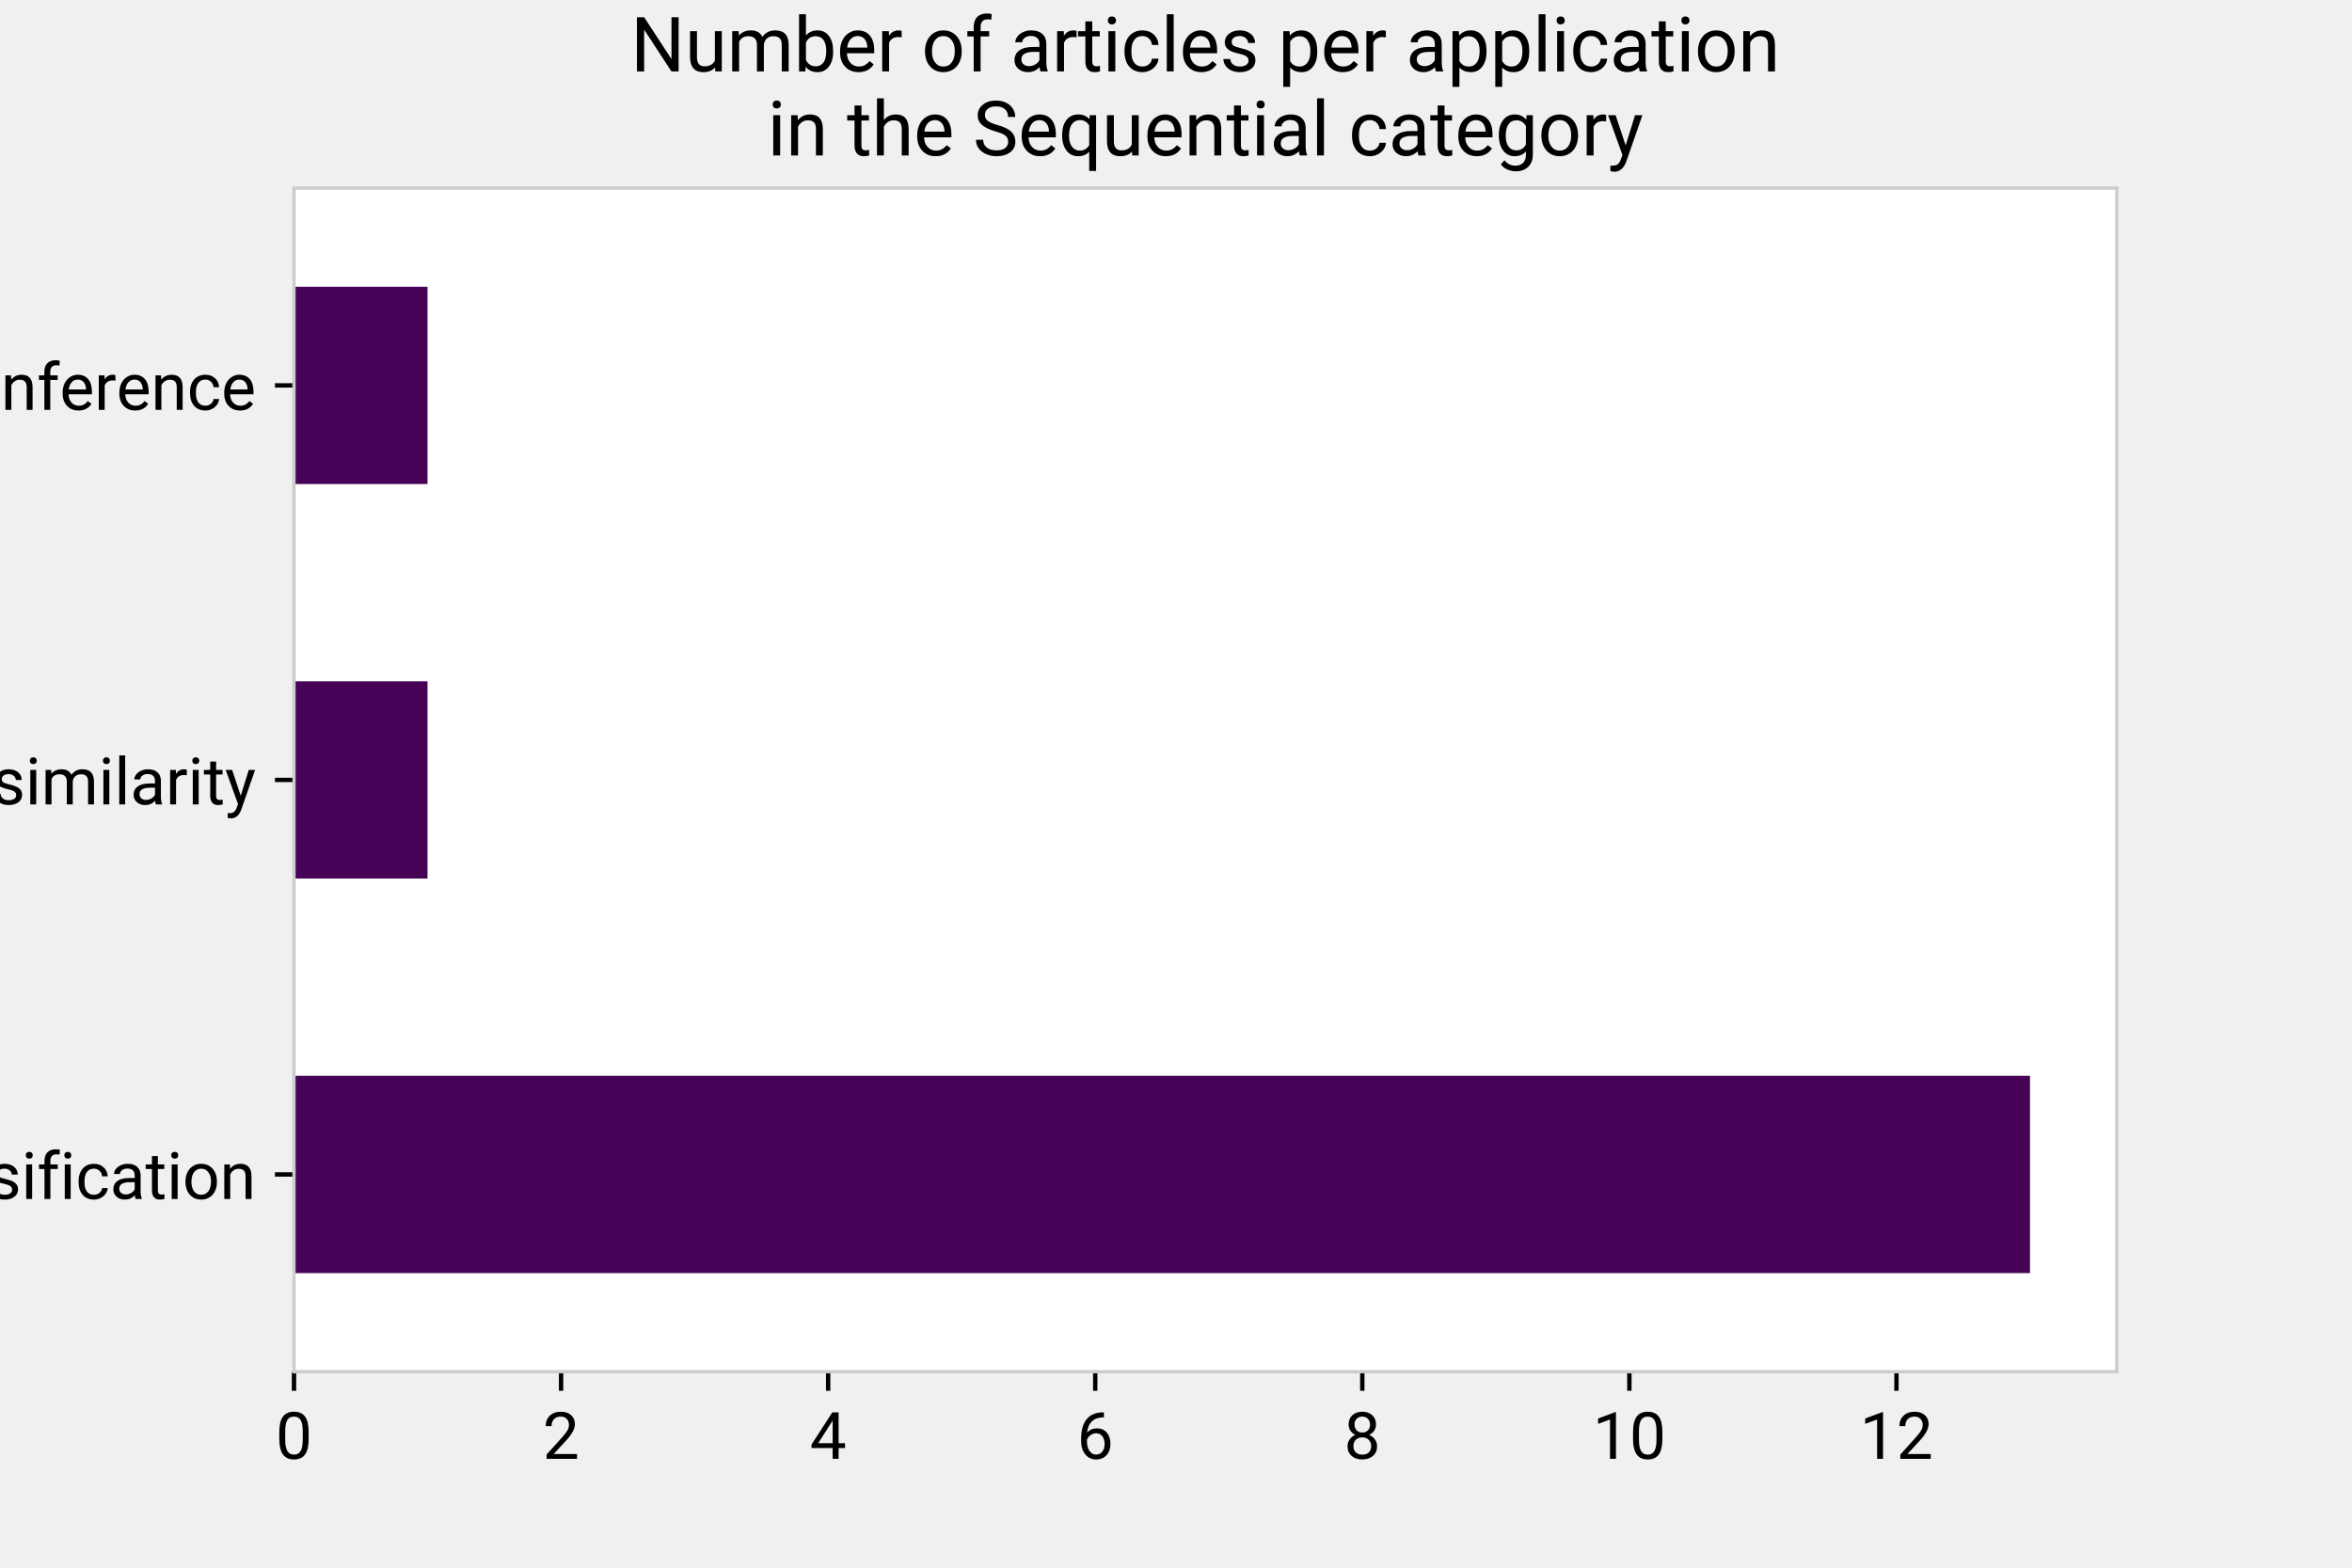
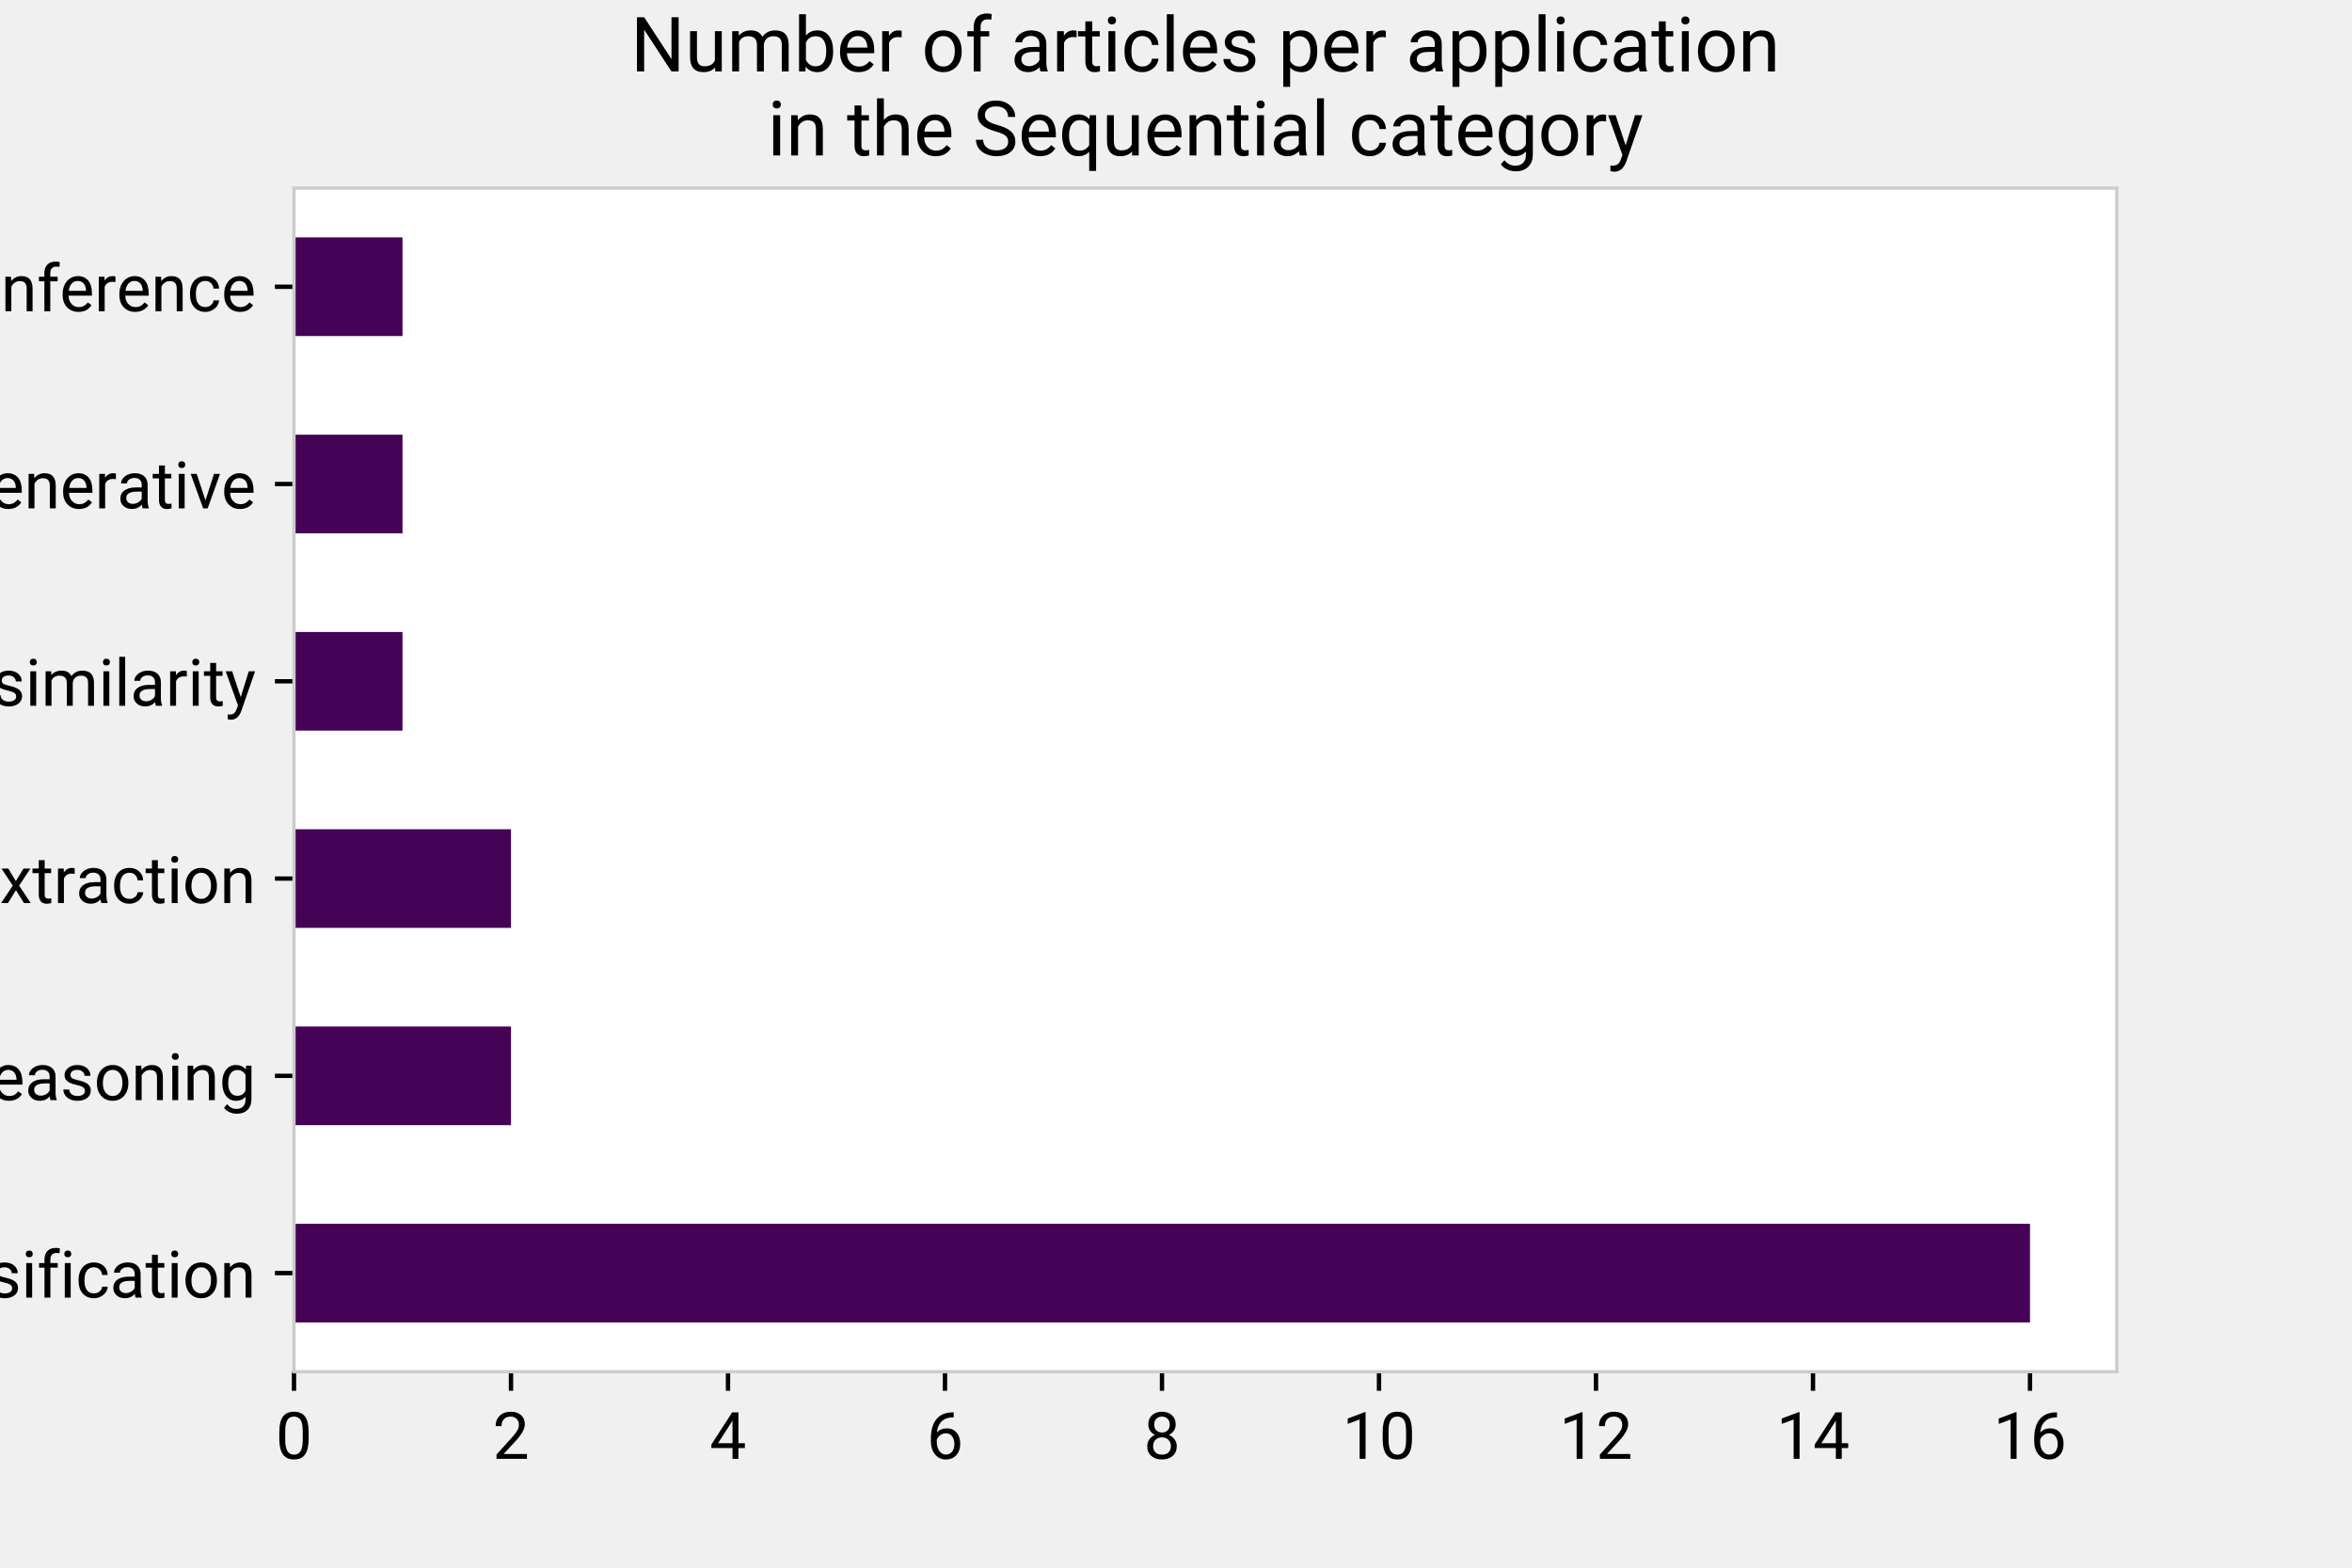
<svg xmlns="http://www.w3.org/2000/svg" xmlns:xlink="http://www.w3.org/1999/xlink" height="288pt" version="1.1" viewBox="0 0 432 288" width="432pt">
  <defs>
    <style type="text/css">*{stroke-linecap:butt;stroke-linejoin:round;}</style>
  </defs>
  <g id="figure_1">
    <g id="patch_1">
      <path d="M 0 288  L 432 288  L 432 0  L 0 0  z " style="fill:none;" />
    </g>
    <g id="axes_1">
      <g id="patch_2">
        <path d="M 54 252  L 388.8 252  L 388.8 34.56  L 54 34.56  z " style="fill:#ffffff;" />
      </g>
      <g id="patch_3">
-         <path clip-path="url(#p4daabc3f90)" d="M 54 233.88  L 372.857 233.88  L 372.857 197.64  L 54 197.64  z " style="fill:#450256;" />
+         <path clip-path="url(#p66ffb49224)" d="M 54 242.94  L 372.857 242.94  L 372.857 224.82  L 54 224.82  z " style="fill:#450256;" />
      </g>
      <g id="patch_4">
-         <path clip-path="url(#p4daabc3f90)" d="M 54 161.4  L 78.527 161.4  L 78.527 125.16  L 54 125.16  z " style="fill:#450256;" />
+         <path clip-path="url(#p66ffb49224)" d="M 54 206.7  L 93.857 206.7  L 93.857 188.58  L 54 188.58  z " style="fill:#450256;" />
      </g>
      <g id="patch_5">
-         <path clip-path="url(#p4daabc3f90)" d="M 54 88.92  L 78.527 88.92  L 78.527 52.68  L 54 52.68  z " style="fill:#450256;" />
+         <path clip-path="url(#p66ffb49224)" d="M 54 170.46  L 93.857 170.46  L 93.857 152.34  L 54 152.34  z " style="fill:#450256;" />
+       </g>
+       <g id="patch_6">
+         <path clip-path="url(#p66ffb49224)" d="M 54 134.22  L 73.929 134.22  L 73.929 116.1  L 54 116.1  z " style="fill:#450256;" />
+       </g>
+       <g id="patch_7">
+         <path clip-path="url(#p66ffb49224)" d="M 54 97.98  L 73.929 97.98  L 73.929 79.86  L 54 79.86  z " style="fill:#450256;" />
+       </g>
+       <g id="patch_8">
+         <path clip-path="url(#p66ffb49224)" d="M 54 61.74  L 73.929 61.74  L 73.929 43.62  L 54 43.62  z " style="fill:#450256;" />
      </g>
      <g id="matplotlib.axis_1">
        <g id="xtick_1">
          <g id="line2d_1">
            <defs>
-               <path d="M 0 0  L 0 3.5  " id="medb8287955" style="stroke:#000000;stroke-width:0.8;" />
+               <path d="M 0 0  L 0 3.5  " id="m49dc26f6f0" style="stroke:#000000;stroke-width:0.8;" />
            </defs>
            <g>
-               <use style="stroke:#000000;stroke-width:0.8;" x="54" xlink:href="#medb8287955" y="252" />
+               <use style="stroke:#000000;stroke-width:0.8;" x="54" xlink:href="#m49dc26f6f0" y="252" />
            </g>
          </g>
          <g id="text_1">
            <g transform="translate(50.63063 268)scale(0.12 -0.12)">
              <defs>
                <path d="M 50.484 30.328  Q 50.484 14.453 45.062 6.734  Q 39.656 -0.984 28.125 -0.984  Q 16.75 -0.984 11.281 6.562  Q 5.812 14.109 5.609 29.109  L 5.609 41.156  Q 5.609 56.844 11.031 64.453  Q 16.453 72.078 28.031 72.078  Q 39.5 72.078 44.922 64.719  Q 50.344 57.375 50.484 42.047  z M 41.453 42.672  Q 41.453 54.156 38.234 59.406  Q 35.016 64.656 28.031 64.656  Q 21.094 64.656 17.922 59.422  Q 14.75 54.203 14.656 43.359  L 14.656 28.906  Q 14.656 17.391 18 11.891  Q 21.344 6.391 28.125 6.391  Q 34.812 6.391 38.062 11.562  Q 41.312 16.75 41.453 27.875  z " id="Roboto-Regular-48" />
              </defs>
              <use xlink:href="#Roboto-Regular-48" />
            </g>
          </g>
        </g>
        <g id="xtick_2">
          <g id="line2d_2">
            <g>
-               <use style="stroke:#000000;stroke-width:0.8;" x="103.055" xlink:href="#medb8287955" y="252" />
+               <use style="stroke:#000000;stroke-width:0.8;" x="93.857" xlink:href="#m49dc26f6f0" y="252" />
            </g>
          </g>
          <g id="text_2">
-             <g transform="translate(99.68557 268)scale(0.12 -0.12)">
+             <g transform="translate(90.48777 268)scale(0.12 -0.12)">
              <defs>
                <path d="M 52.484 0  L 5.906 0  L 5.906 6.5  L 30.516 33.844  Q 35.984 40.047 38.062 43.922  Q 40.141 47.797 40.141 51.953  Q 40.141 57.516 36.766 61.078  Q 33.406 64.656 27.781 64.656  Q 21.047 64.656 17.312 60.812  Q 13.578 56.984 13.578 50.141  L 4.547 50.141  Q 4.547 59.969 10.859 66.016  Q 17.188 72.078 27.781 72.078  Q 37.703 72.078 43.453 66.875  Q 49.219 61.672 49.219 53.031  Q 49.219 42.531 35.844 28.031  L 16.797 7.375  L 52.484 7.375  z " id="Roboto-Regular-50" />
              </defs>
              <use xlink:href="#Roboto-Regular-50" />
            </g>
          </g>
        </g>
        <g id="xtick_3">
          <g id="line2d_3">
            <g>
-               <use style="stroke:#000000;stroke-width:0.8;" x="152.11" xlink:href="#medb8287955" y="252" />
+               <use style="stroke:#000000;stroke-width:0.8;" x="133.714" xlink:href="#m49dc26f6f0" y="252" />
            </g>
          </g>
          <g id="text_3">
-             <g transform="translate(148.7405 268)scale(0.12 -0.12)">
+             <g transform="translate(130.3449 268)scale(0.12 -0.12)">
              <defs>
                <path d="M 44.047 23.875  L 53.906 23.875  L 53.906 16.5  L 44.047 16.5  L 44.047 0  L 34.969 0  L 34.969 16.5  L 2.594 16.5  L 2.594 21.828  L 34.422 71.094  L 44.047 71.094  z M 12.844 23.875  L 34.969 23.875  L 34.969 58.734  L 33.891 56.781  z " id="Roboto-Regular-52" />
              </defs>
              <use xlink:href="#Roboto-Regular-52" />
            </g>
          </g>
        </g>
        <g id="xtick_4">
          <g id="line2d_4">
            <g>
-               <use style="stroke:#000000;stroke-width:0.8;" x="201.165" xlink:href="#medb8287955" y="252" />
+               <use style="stroke:#000000;stroke-width:0.8;" x="173.571" xlink:href="#m49dc26f6f0" y="252" />
            </g>
          </g>
          <g id="text_4">
-             <g transform="translate(197.7955 268)scale(0.12 -0.12)">
+             <g transform="translate(170.2021 268)scale(0.12 -0.12)">
              <defs>
                <path d="M 41.359 71.141  L 41.359 63.484  L 39.703 63.484  Q 29.156 63.281 22.906 57.219  Q 16.656 51.172 15.672 40.188  Q 21.297 46.625 31 46.625  Q 40.281 46.625 45.828 40.078  Q 51.375 33.547 51.375 23.188  Q 51.375 12.203 45.391 5.609  Q 39.406 -0.984 29.344 -0.984  Q 19.141 -0.984 12.797 6.859  Q 6.453 14.703 6.453 27.047  L 6.453 30.516  Q 6.453 50.141 14.812 60.516  Q 23.188 70.906 39.75 71.141  z M 29.5 39.109  Q 24.859 39.109 20.953 36.328  Q 17.047 33.547 15.531 29.344  L 15.531 26.031  Q 15.531 17.234 19.484 11.859  Q 23.438 6.5 29.344 6.5  Q 35.453 6.5 38.938 10.984  Q 42.438 15.484 42.438 22.75  Q 42.438 30.078 38.891 34.594  Q 35.359 39.109 29.5 39.109  z " id="Roboto-Regular-54" />
              </defs>
              <use xlink:href="#Roboto-Regular-54" />
            </g>
          </g>
        </g>
        <g id="xtick_5">
          <g id="line2d_5">
            <g>
-               <use style="stroke:#000000;stroke-width:0.8;" x="250.22" xlink:href="#medb8287955" y="252" />
+               <use style="stroke:#000000;stroke-width:0.8;" x="213.429" xlink:href="#m49dc26f6f0" y="252" />
            </g>
          </g>
          <g id="text_5">
-             <g transform="translate(246.8504 268)scale(0.12 -0.12)">
+             <g transform="translate(210.0592 268)scale(0.12 -0.12)">
              <defs>
                <path d="M 49.031 52.547  Q 49.031 47.219 46.219 43.062  Q 43.406 38.922 38.625 36.578  Q 44.188 34.188 47.438 29.594  Q 50.688 25 50.688 19.188  Q 50.688 9.969 44.453 4.484  Q 38.234 -0.984 28.078 -0.984  Q 17.828 -0.984 11.641 4.516  Q 5.469 10.016 5.469 19.188  Q 5.469 24.953 8.609 29.594  Q 11.766 34.234 17.328 36.625  Q 12.594 38.969 9.859 43.109  Q 7.125 47.266 7.125 52.547  Q 7.125 61.531 12.891 66.797  Q 18.656 72.078 28.078 72.078  Q 37.453 72.078 43.234 66.797  Q 49.031 61.531 49.031 52.547  z M 41.656 19.391  Q 41.656 25.344 37.859 29.094  Q 34.078 32.859 27.969 32.859  Q 21.875 32.859 18.188 29.141  Q 14.5 25.438 14.5 19.375  Q 14.5 13.328 18.094 9.859  Q 21.688 6.391 28.078 6.391  Q 34.422 6.391 38.031 9.875  Q 41.656 13.375 41.656 19.391  z M 28.078 64.656  Q 22.75 64.656 19.453 61.359  Q 16.156 58.062 16.156 52.391  Q 16.156 46.969 19.406 43.625  Q 22.656 40.281 28.078 40.281  Q 33.5 40.281 36.734 43.625  Q 39.984 46.969 39.984 52.391  Q 39.984 57.812 36.609 61.234  Q 33.25 64.656 28.078 64.656  z " id="Roboto-Regular-56" />
              </defs>
              <use xlink:href="#Roboto-Regular-56" />
            </g>
          </g>
        </g>
        <g id="xtick_6">
          <g id="line2d_6">
            <g>
-               <use style="stroke:#000000;stroke-width:0.8;" x="299.275" xlink:href="#medb8287955" y="252" />
+               <use style="stroke:#000000;stroke-width:0.8;" x="253.286" xlink:href="#m49dc26f6f0" y="252" />
            </g>
          </g>
          <g id="text_6">
-             <g transform="translate(292.536 268)scale(0.12 -0.12)">
+             <g transform="translate(246.547 268)scale(0.12 -0.12)">
              <defs>
                <path d="M 35.594 0  L 26.516 0  L 26.516 60.203  L 8.297 53.516  L 8.297 61.719  L 34.188 71.438  L 35.594 71.438  z " id="Roboto-Regular-49" />
              </defs>
              <use xlink:href="#Roboto-Regular-49" />
              <use x="56.152" xlink:href="#Roboto-Regular-48" />
            </g>
          </g>
        </g>
        <g id="xtick_7">
          <g id="line2d_7">
            <g>
-               <use style="stroke:#000000;stroke-width:0.8;" x="348.33" xlink:href="#medb8287955" y="252" />
+               <use style="stroke:#000000;stroke-width:0.8;" x="293.143" xlink:href="#m49dc26f6f0" y="252" />
            </g>
          </g>
          <g id="text_7">
-             <g transform="translate(341.5909 268)scale(0.12 -0.12)">
+             <g transform="translate(286.4041 268)scale(0.12 -0.12)">
              <use xlink:href="#Roboto-Regular-49" />
              <use x="56.152" xlink:href="#Roboto-Regular-50" />
            </g>
          </g>
        </g>
+         <g id="xtick_8">
+           <g id="line2d_8">
+             <g>
+               <use style="stroke:#000000;stroke-width:0.8;" x="333" xlink:href="#m49dc26f6f0" y="252" />
+             </g>
+           </g>
+           <g id="text_8">
+             <g transform="translate(326.2613 268)scale(0.12 -0.12)">
+               <use xlink:href="#Roboto-Regular-49" />
+               <use x="56.152" xlink:href="#Roboto-Regular-52" />
+             </g>
+           </g>
+         </g>
+         <g id="xtick_9">
+           <g id="line2d_9">
+             <g>
+               <use style="stroke:#000000;stroke-width:0.8;" x="372.857" xlink:href="#m49dc26f6f0" y="252" />
+             </g>
+           </g>
+           <g id="text_9">
+             <g transform="translate(366.1184 268)scale(0.12 -0.12)">
+               <use xlink:href="#Roboto-Regular-49" />
+               <use x="56.152" xlink:href="#Roboto-Regular-54" />
+             </g>
+           </g>
+         </g>
      </g>
      <g id="matplotlib.axis_2">
        <g id="ytick_1">
-           <g id="line2d_8">
+           <g id="line2d_10">
            <defs>
-               <path d="M 0 0  L -3.5 0  " id="mcb32249742" style="stroke:#000000;stroke-width:0.8;" />
+               <path d="M 0 0  L -3.5 0  " id="me5c0e38036" style="stroke:#000000;stroke-width:0.8;" />
            </defs>
            <g>
-               <use style="stroke:#000000;stroke-width:0.8;" x="54" xlink:href="#mcb32249742" y="215.76" />
-             </g>
-           </g>
-           <g id="text_8">
-             <g transform="translate(-24.19 220.26)scale(0.12 -0.12)">
+               <use style="stroke:#000000;stroke-width:0.8;" x="54" xlink:href="#me5c0e38036" y="233.88" />
+             </g>
+           </g>
+           <g id="text_10">
+             <g transform="translate(-24.19 238.38)scale(0.12 -0.12)">
              <defs>
                <path d="M 28.031 6.391  Q 32.859 6.391 36.469 9.312  Q 40.094 12.25 40.484 16.656  L 49.031 16.656  Q 48.781 12.109 45.891 8  Q 43.016 3.906 38.203 1.453  Q 33.406 -0.984 28.031 -0.984  Q 17.234 -0.984 10.859 6.219  Q 4.5 13.422 4.5 25.922  L 4.5 27.438  Q 4.5 35.156 7.328 41.156  Q 10.156 47.172 15.453 50.484  Q 20.75 53.812 27.984 53.812  Q 36.859 53.812 42.75 48.484  Q 48.641 43.172 49.031 34.672  L 40.484 34.672  Q 40.094 39.797 36.594 43.094  Q 33.109 46.391 27.984 46.391  Q 21.094 46.391 17.312 41.422  Q 13.531 36.469 13.531 27.094  L 13.531 25.391  Q 13.531 16.266 17.281 11.328  Q 21.047 6.391 28.031 6.391  z " id="Roboto-Regular-99" />
                <path d="M 16.656 0  L 7.625 0  L 7.625 75  L 16.656 75  z " id="Roboto-Regular-108" />
                <path d="M 39.453 0  Q 38.672 1.562 38.188 5.562  Q 31.891 -0.984 23.141 -0.984  Q 15.328 -0.984 10.328 3.438  Q 5.328 7.859 5.328 14.656  Q 5.328 22.906 11.594 27.469  Q 17.875 32.031 29.25 32.031  L 38.031 32.031  L 38.031 36.188  Q 38.031 40.922 35.203 43.719  Q 32.375 46.531 26.859 46.531  Q 22.016 46.531 18.75 44.094  Q 15.484 41.656 15.484 38.188  L 6.391 38.188  Q 6.391 42.141 9.203 45.828  Q 12.016 49.516 16.812 51.656  Q 21.625 53.812 27.391 53.812  Q 36.531 53.812 41.703 49.234  Q 46.875 44.672 47.078 36.672  L 47.078 12.359  Q 47.078 5.078 48.922 0.781  L 48.922 0  z M 24.469 6.891  Q 28.719 6.891 32.516 9.078  Q 36.328 11.281 38.031 14.797  L 38.031 25.641  L 30.953 25.641  Q 14.359 25.641 14.359 15.922  Q 14.359 11.672 17.188 9.281  Q 20.016 6.891 24.469 6.891  z " id="Roboto-Regular-97" />
                <path d="M 37.594 14.016  Q 37.594 17.672 34.828 19.703  Q 32.078 21.734 25.219 23.188  Q 18.359 24.656 14.328 26.703  Q 10.297 28.766 8.375 31.594  Q 6.453 34.422 6.453 38.328  Q 6.453 44.828 11.938 49.312  Q 17.438 53.812 25.984 53.812  Q 34.969 53.812 40.547 49.172  Q 46.141 44.531 46.141 37.312  L 37.062 37.312  Q 37.062 41.016 33.906 43.703  Q 30.766 46.391 25.984 46.391  Q 21.047 46.391 18.266 44.234  Q 15.484 42.094 15.484 38.625  Q 15.484 35.359 18.062 33.688  Q 20.656 32.031 27.422 30.516  Q 34.188 29 38.375 26.906  Q 42.578 24.812 44.594 21.844  Q 46.625 18.891 46.625 14.656  Q 46.625 7.562 40.953 3.281  Q 35.297 -0.984 26.266 -0.984  Q 19.922 -0.984 15.031 1.266  Q 10.156 3.516 7.391 7.547  Q 4.641 11.578 4.641 16.266  L 13.672 16.266  Q 13.922 11.719 17.312 9.047  Q 20.703 6.391 26.266 6.391  Q 31.391 6.391 34.484 8.469  Q 37.594 10.547 37.594 14.016  z " id="Roboto-Regular-115" />
                <path d="M 16.656 0  L 7.625 0  L 7.625 52.828  L 16.656 52.828  z M 6.891 66.844  Q 6.891 69.047 8.234 70.562  Q 9.578 72.078 12.203 72.078  Q 14.844 72.078 16.203 70.562  Q 17.578 69.047 17.578 66.844  Q 17.578 64.656 16.203 63.188  Q 14.844 61.719 12.203 61.719  Q 9.578 61.719 8.234 63.188  Q 6.891 64.656 6.891 66.844  z " id="Roboto-Regular-105" />
                <path d="M 11.281 0  L 11.281 45.844  L 2.938 45.844  L 2.938 52.828  L 11.281 52.828  L 11.281 58.25  Q 11.281 66.75 15.812 71.391  Q 20.359 76.031 28.656 76.031  Q 31.781 76.031 34.859 75.203  L 34.375 67.875  Q 32.078 68.312 29.5 68.312  Q 25.094 68.312 22.703 65.75  Q 20.312 63.188 20.312 58.406  L 20.312 52.828  L 31.594 52.828  L 31.594 45.844  L 20.312 45.844  L 20.312 0  z " id="Roboto-Regular-102" />
                <path d="M 19.094 65.625  L 19.094 52.828  L 28.953 52.828  L 28.953 45.844  L 19.094 45.844  L 19.094 13.094  Q 19.094 9.906 20.406 8.312  Q 21.734 6.734 24.906 6.734  Q 26.469 6.734 29.203 7.328  L 29.203 0  Q 25.641 -0.984 22.266 -0.984  Q 16.219 -0.984 13.141 2.672  Q 10.062 6.344 10.062 13.094  L 10.062 45.844  L 0.438 45.844  L 0.438 52.828  L 10.062 52.828  L 10.062 65.625  z " id="Roboto-Regular-116" />
                <path d="M 4.438 26.906  Q 4.438 34.672 7.484 40.875  Q 10.547 47.078 15.984 50.438  Q 21.438 53.812 28.422 53.812  Q 39.203 53.812 45.875 46.344  Q 52.547 38.875 52.547 26.469  L 52.547 25.828  Q 52.547 18.109 49.578 11.984  Q 46.625 5.859 41.125 2.438  Q 35.641 -0.984 28.516 -0.984  Q 17.781 -0.984 11.109 6.484  Q 4.438 13.969 4.438 26.266  z M 13.531 25.828  Q 13.531 17.047 17.609 11.719  Q 21.688 6.391 28.516 6.391  Q 35.406 6.391 39.453 11.781  Q 43.5 17.188 43.5 26.906  Q 43.5 35.594 39.375 40.984  Q 35.25 46.391 28.422 46.391  Q 21.734 46.391 17.625 41.062  Q 13.531 35.75 13.531 25.828  z " id="Roboto-Regular-111" />
                <path d="M 15.375 52.828  L 15.672 46.188  Q 21.734 53.812 31.5 53.812  Q 48.25 53.812 48.391 34.906  L 48.391 0  L 39.359 0  L 39.359 34.969  Q 39.312 40.672 36.75 43.406  Q 34.188 46.141 28.766 46.141  Q 24.359 46.141 21.031 43.797  Q 17.719 41.453 15.875 37.641  L 15.875 0  L 6.844 0  L 6.844 52.828  z " id="Roboto-Regular-110" />
              </defs>
              <use xlink:href="#Roboto-Regular-99" />
              <use x="52.344" xlink:href="#Roboto-Regular-108" />
              <use x="76.611" xlink:href="#Roboto-Regular-97" />
              <use x="131.006" xlink:href="#Roboto-Regular-115" />
              <use x="182.568" xlink:href="#Roboto-Regular-115" />
              <use x="234.131" xlink:href="#Roboto-Regular-105" />
              <use x="258.398" xlink:href="#Roboto-Regular-102" />
              <use x="293.115" xlink:href="#Roboto-Regular-105" />
              <use x="317.383" xlink:href="#Roboto-Regular-99" />
              <use x="369.727" xlink:href="#Roboto-Regular-97" />
              <use x="424.121" xlink:href="#Roboto-Regular-116" />
              <use x="456.787" xlink:href="#Roboto-Regular-105" />
              <use x="481.055" xlink:href="#Roboto-Regular-111" />
              <use x="538.086" xlink:href="#Roboto-Regular-110" />
            </g>
          </g>
        </g>
        <g id="ytick_2">
-           <g id="line2d_9">
-             <g>
-               <use style="stroke:#000000;stroke-width:0.8;" x="54" xlink:href="#mcb32249742" y="143.28" />
-             </g>
-           </g>
-           <g id="text_9">
-             <g transform="translate(-1.538125 147.78)scale(0.12 -0.12)">
+           <g id="line2d_11">
+             <g>
+               <use style="stroke:#000000;stroke-width:0.8;" x="54" xlink:href="#me5c0e38036" y="197.64" />
+             </g>
+           </g>
+           <g id="text_11">
+             <g transform="translate(-5.86375 202.1109)scale(0.12 -0.12)">
+               <defs>
+                 <path d="M 32.375 44.734  Q 30.328 45.062 27.938 45.062  Q 19.047 45.062 15.875 37.5  L 15.875 0  L 6.844 0  L 6.844 52.828  L 15.625 52.828  L 15.766 46.734  Q 20.219 53.812 28.375 53.812  Q 31 53.812 32.375 53.125  z " id="Roboto-Regular-114" />
+                 <path d="M 28.766 -0.984  Q 18.016 -0.984 11.281 6.078  Q 4.547 13.141 4.547 24.953  L 4.547 26.609  Q 4.547 34.469 7.547 40.641  Q 10.547 46.828 15.938 50.312  Q 21.344 53.812 27.641 53.812  Q 37.938 53.812 43.641 47.016  Q 49.359 40.234 49.359 27.594  L 49.359 23.828  L 13.578 23.828  Q 13.766 16.016 18.141 11.203  Q 22.516 6.391 29.25 6.391  Q 34.031 6.391 37.344 8.344  Q 40.672 10.297 43.172 13.531  L 48.688 9.234  Q 42.047 -0.984 28.766 -0.984  z M 27.641 46.391  Q 22.172 46.391 18.453 42.406  Q 14.75 38.422 13.875 31.25  L 40.328 31.25  L 40.328 31.938  Q 39.938 38.812 36.609 42.594  Q 33.297 46.391 27.641 46.391  z " id="Roboto-Regular-101" />
+                 <path d="M 4.688 26.859  Q 4.688 39.203 10.391 46.5  Q 16.109 53.812 25.531 53.812  Q 35.203 53.812 40.625 46.969  L 41.062 52.828  L 49.312 52.828  L 49.312 1.266  Q 49.312 -8.984 43.234 -14.891  Q 37.156 -20.797 26.906 -20.797  Q 21.188 -20.797 15.719 -18.359  Q 10.25 -15.922 7.375 -11.672  L 12.062 -6.25  Q 17.875 -13.422 26.266 -13.422  Q 32.859 -13.422 36.547 -9.703  Q 40.234 -6 40.234 0.734  L 40.234 5.281  Q 34.812 -0.984 25.438 -0.984  Q 16.156 -0.984 10.422 6.484  Q 4.688 13.969 4.688 26.859  z M 13.766 25.828  Q 13.766 16.891 17.422 11.781  Q 21.094 6.688 27.688 6.688  Q 36.234 6.688 40.234 14.453  L 40.234 38.578  Q 36.078 46.141 27.781 46.141  Q 21.188 46.141 17.469 41.016  Q 13.766 35.891 13.766 25.828  z " id="Roboto-Regular-103" />
+               </defs>
+               <use xlink:href="#Roboto-Regular-114" />
+               <use x="33.838" xlink:href="#Roboto-Regular-101" />
+               <use x="86.816" xlink:href="#Roboto-Regular-97" />
+               <use x="141.211" xlink:href="#Roboto-Regular-115" />
+               <use x="192.773" xlink:href="#Roboto-Regular-111" />
+               <use x="249.805" xlink:href="#Roboto-Regular-110" />
+               <use x="304.98" xlink:href="#Roboto-Regular-105" />
+               <use x="329.248" xlink:href="#Roboto-Regular-110" />
+               <use x="384.424" xlink:href="#Roboto-Regular-103" />
+             </g>
+           </g>
+         </g>
+         <g id="ytick_3">
+           <g id="line2d_12">
+             <g>
+               <use style="stroke:#000000;stroke-width:0.8;" x="54" xlink:href="#me5c0e38036" y="161.4" />
+             </g>
+           </g>
+           <g id="text_12">
+             <g transform="translate(-71.30688 165.9)scale(0.12 -0.12)">
              <defs>
                <path d="M 15.328 52.828  L 15.578 46.969  Q 21.391 53.812 31.25 53.812  Q 42.328 53.812 46.344 45.312  Q 48.969 49.125 53.188 51.469  Q 57.422 53.812 63.188 53.812  Q 80.562 53.812 80.859 35.406  L 80.859 0  L 71.828 0  L 71.828 34.859  Q 71.828 40.531 69.234 43.328  Q 66.656 46.141 60.547 46.141  Q 55.516 46.141 52.188 43.141  Q 48.875 40.141 48.344 35.062  L 48.344 0  L 39.266 0  L 39.266 34.625  Q 39.266 46.141 27.984 46.141  Q 19.094 46.141 15.828 38.578  L 15.828 0  L 6.781 0  L 6.781 52.828  z " id="Roboto-Regular-109" />
-                 <path d="M 32.375 44.734  Q 30.328 45.062 27.938 45.062  Q 19.047 45.062 15.875 37.5  L 15.875 0  L 6.844 0  L 6.844 52.828  L 15.625 52.828  L 15.766 46.734  Q 20.219 53.812 28.375 53.812  Q 31 53.812 32.375 53.125  z " id="Roboto-Regular-114" />
+                 <path id="Roboto-Regular-32" />
+                 <path d="M 24.562 33.547  L 36.281 52.828  L 46.828 52.828  L 29.547 26.703  L 47.359 0  L 36.922 0  L 24.703 19.781  L 12.5 0  L 2 0  L 19.828 26.703  L 2.547 52.828  L 12.984 52.828  z " id="Roboto-Regular-120" />
+               </defs>
+               <use xlink:href="#Roboto-Regular-105" />
+               <use x="24.268" xlink:href="#Roboto-Regular-110" />
+               <use x="79.443" xlink:href="#Roboto-Regular-102" />
+               <use x="114.16" xlink:href="#Roboto-Regular-111" />
+               <use x="171.191" xlink:href="#Roboto-Regular-114" />
+               <use x="205.029" xlink:href="#Roboto-Regular-109" />
+               <use x="292.676" xlink:href="#Roboto-Regular-97" />
+               <use x="347.07" xlink:href="#Roboto-Regular-116" />
+               <use x="379.736" xlink:href="#Roboto-Regular-105" />
+               <use x="404.004" xlink:href="#Roboto-Regular-111" />
+               <use x="461.035" xlink:href="#Roboto-Regular-110" />
+               <use x="516.211" xlink:href="#Roboto-Regular-32" />
+               <use x="540.967" xlink:href="#Roboto-Regular-101" />
+               <use x="593.945" xlink:href="#Roboto-Regular-120" />
+               <use x="643.506" xlink:href="#Roboto-Regular-116" />
+               <use x="676.172" xlink:href="#Roboto-Regular-114" />
+               <use x="710.01" xlink:href="#Roboto-Regular-97" />
+               <use x="764.404" xlink:href="#Roboto-Regular-99" />
+               <use x="816.748" xlink:href="#Roboto-Regular-116" />
+               <use x="849.414" xlink:href="#Roboto-Regular-105" />
+               <use x="873.682" xlink:href="#Roboto-Regular-111" />
+               <use x="930.713" xlink:href="#Roboto-Regular-110" />
+             </g>
+           </g>
+         </g>
+         <g id="ytick_4">
+           <g id="line2d_13">
+             <g>
+               <use style="stroke:#000000;stroke-width:0.8;" x="54" xlink:href="#me5c0e38036" y="125.16" />
+             </g>
+           </g>
+           <g id="text_13">
+             <g transform="translate(-1.538125 129.66)scale(0.12 -0.12)">
+               <defs>
                <path d="M 24.125 13.234  L 36.422 52.828  L 46.094 52.828  L 24.859 -8.156  Q 19.922 -21.344 9.188 -21.344  L 7.469 -21.188  L 4.109 -20.562  L 4.109 -13.234  L 6.547 -13.422  Q 11.141 -13.422 13.703 -11.562  Q 16.266 -9.719 17.922 -4.781  L 19.922 0.594  L 1.078 52.828  L 10.938 52.828  z " id="Roboto-Regular-121" />
              </defs>
              <use xlink:href="#Roboto-Regular-115" />
              <use x="51.562" xlink:href="#Roboto-Regular-105" />
              <use x="75.83" xlink:href="#Roboto-Regular-109" />
              <use x="163.477" xlink:href="#Roboto-Regular-105" />
              <use x="187.744" xlink:href="#Roboto-Regular-108" />
              <use x="212.012" xlink:href="#Roboto-Regular-97" />
              <use x="266.406" xlink:href="#Roboto-Regular-114" />
              <use x="300.244" xlink:href="#Roboto-Regular-105" />
              <use x="324.512" xlink:href="#Roboto-Regular-116" />
              <use x="357.178" xlink:href="#Roboto-Regular-121" />
            </g>
          </g>
        </g>
-         <g id="ytick_3">
-           <g id="line2d_10">
-             <g>
-               <use style="stroke:#000000;stroke-width:0.8;" x="54" xlink:href="#mcb32249742" y="70.8" />
-             </g>
-           </g>
-           <g id="text_10">
-             <g transform="translate(-2.73625 75.3)scale(0.12 -0.12)">
-               <defs>
-                 <path d="M 28.766 -0.984  Q 18.016 -0.984 11.281 6.078  Q 4.547 13.141 4.547 24.953  L 4.547 26.609  Q 4.547 34.469 7.547 40.641  Q 10.547 46.828 15.938 50.312  Q 21.344 53.812 27.641 53.812  Q 37.938 53.812 43.641 47.016  Q 49.359 40.234 49.359 27.594  L 49.359 23.828  L 13.578 23.828  Q 13.766 16.016 18.141 11.203  Q 22.516 6.391 29.25 6.391  Q 34.031 6.391 37.344 8.344  Q 40.672 10.297 43.172 13.531  L 48.688 9.234  Q 42.047 -0.984 28.766 -0.984  z M 27.641 46.391  Q 22.172 46.391 18.453 42.406  Q 14.75 38.422 13.875 31.25  L 40.328 31.25  L 40.328 31.938  Q 39.938 38.812 36.609 42.594  Q 33.297 46.391 27.641 46.391  z " id="Roboto-Regular-101" />
-               </defs>
+         <g id="ytick_5">
+           <g id="line2d_14">
+             <g>
+               <use style="stroke:#000000;stroke-width:0.8;" x="54" xlink:href="#me5c0e38036" y="88.92" />
+             </g>
+           </g>
+           <g id="text_14">
+             <g transform="translate(-8.66125 93.39094)scale(0.12 -0.12)">
+               <defs>
+                 <path d="M 24.266 12.25  L 37.359 52.828  L 46.578 52.828  L 27.641 0  L 20.75 0  L 1.609 52.828  L 10.844 52.828  z " id="Roboto-Regular-118" />
+               </defs>
+               <use xlink:href="#Roboto-Regular-103" />
+               <use x="56.104" xlink:href="#Roboto-Regular-101" />
+               <use x="109.082" xlink:href="#Roboto-Regular-110" />
+               <use x="164.258" xlink:href="#Roboto-Regular-101" />
+               <use x="217.236" xlink:href="#Roboto-Regular-114" />
+               <use x="251.074" xlink:href="#Roboto-Regular-97" />
+               <use x="305.469" xlink:href="#Roboto-Regular-116" />
+               <use x="338.135" xlink:href="#Roboto-Regular-105" />
+               <use x="362.402" xlink:href="#Roboto-Regular-118" />
+               <use x="410.84" xlink:href="#Roboto-Regular-101" />
+             </g>
+           </g>
+         </g>
+         <g id="ytick_6">
+           <g id="line2d_15">
+             <g>
+               <use style="stroke:#000000;stroke-width:0.8;" x="54" xlink:href="#me5c0e38036" y="52.68" />
+             </g>
+           </g>
+           <g id="text_15">
+             <g transform="translate(-2.73625 57.18)scale(0.12 -0.12)">
              <use xlink:href="#Roboto-Regular-105" />
              <use x="24.268" xlink:href="#Roboto-Regular-110" />
              <use x="79.443" xlink:href="#Roboto-Regular-102" />
              <use x="114.16" xlink:href="#Roboto-Regular-101" />
              <use x="167.139" xlink:href="#Roboto-Regular-114" />
              <use x="200.977" xlink:href="#Roboto-Regular-101" />
              <use x="253.955" xlink:href="#Roboto-Regular-110" />
              <use x="309.131" xlink:href="#Roboto-Regular-99" />
              <use x="361.475" xlink:href="#Roboto-Regular-101" />
            </g>
          </g>
        </g>
      </g>
-       <g id="patch_6">
+       <g id="patch_9">
        <path d="M 54 252  L 54 34.56  " style="fill:none;stroke:#cccccc;stroke-linecap:square;stroke-linejoin:miter;stroke-width:0.6;" />
      </g>
-       <g id="patch_7">
+       <g id="patch_10">
        <path d="M 388.8 252  L 388.8 34.56  " style="fill:none;stroke:#cccccc;stroke-linecap:square;stroke-linejoin:miter;stroke-width:0.6;" />
      </g>
-       <g id="patch_8">
+       <g id="patch_11">
        <path d="M 54 252  L 388.8 252  " style="fill:none;stroke:#cccccc;stroke-linecap:square;stroke-linejoin:miter;stroke-width:0.6;" />
      </g>
-       <g id="patch_9">
+       <g id="patch_12">
        <path d="M 54 34.56  L 388.8 34.56  " style="fill:none;stroke:#cccccc;stroke-linecap:square;stroke-linejoin:miter;stroke-width:0.6;" />
      </g>
-       <g id="text_11">
+       <g id="text_16">
        <g transform="translate(115.8378 13.11625)scale(0.14 -0.14)">
          <defs>
            <path d="M 62.891 0  L 53.469 0  L 17.672 54.781  L 17.672 0  L 8.25 0  L 8.25 71.094  L 17.672 71.094  L 53.562 16.062  L 53.562 71.094  L 62.891 71.094  z " id="Roboto-Regular-78" />
            <path d="M 39.453 5.219  Q 34.188 -0.984 23.969 -0.984  Q 15.531 -0.984 11.109 3.922  Q 6.688 8.844 6.641 18.453  L 6.641 52.828  L 15.672 52.828  L 15.672 18.703  Q 15.672 6.688 25.438 6.688  Q 35.797 6.688 39.203 14.406  L 39.203 52.828  L 48.25 52.828  L 48.25 0  L 39.656 0  z " id="Roboto-Regular-117" />
            <path d="M 51.562 25.828  Q 51.562 13.719 46 6.359  Q 40.438 -0.984 31.062 -0.984  Q 21.047 -0.984 15.578 6.109  L 15.141 0  L 6.844 0  L 6.844 75  L 15.875 75  L 15.875 47.016  Q 21.344 53.812 30.953 53.812  Q 40.578 53.812 46.062 46.531  Q 51.562 39.266 51.562 26.609  z M 42.531 26.859  Q 42.531 36.078 38.969 41.109  Q 35.406 46.141 28.719 46.141  Q 19.781 46.141 15.875 37.844  L 15.875 14.984  Q 20.016 6.688 28.812 6.688  Q 35.297 6.688 38.906 11.719  Q 42.531 16.75 42.531 26.859  z " id="Roboto-Regular-98" />
-             <path id="Roboto-Regular-32" />
            <path d="M 51.469 25.828  Q 51.469 13.766 45.953 6.391  Q 40.438 -0.984 31 -0.984  Q 21.391 -0.984 15.875 5.125  L 15.875 -20.312  L 6.844 -20.312  L 6.844 52.828  L 15.094 52.828  L 15.531 46.969  Q 21.047 53.812 30.859 53.812  Q 40.375 53.812 45.922 46.625  Q 51.469 39.453 51.469 26.656  z M 42.438 26.859  Q 42.438 35.797 38.625 40.969  Q 34.812 46.141 28.172 46.141  Q 19.969 46.141 15.875 38.875  L 15.875 13.625  Q 19.922 6.391 28.266 6.391  Q 34.766 6.391 38.594 11.547  Q 42.438 16.703 42.438 26.859  z " id="Roboto-Regular-112" />
          </defs>
          <use xlink:href="#Roboto-Regular-78" />
          <use x="71.289" xlink:href="#Roboto-Regular-117" />
          <use x="126.416" xlink:href="#Roboto-Regular-109" />
          <use x="214.062" xlink:href="#Roboto-Regular-98" />
          <use x="270.166" xlink:href="#Roboto-Regular-101" />
          <use x="323.145" xlink:href="#Roboto-Regular-114" />
          <use x="356.982" xlink:href="#Roboto-Regular-32" />
          <use x="381.738" xlink:href="#Roboto-Regular-111" />
          <use x="438.77" xlink:href="#Roboto-Regular-102" />
          <use x="473.486" xlink:href="#Roboto-Regular-32" />
          <use x="498.242" xlink:href="#Roboto-Regular-97" />
          <use x="552.637" xlink:href="#Roboto-Regular-114" />
          <use x="586.475" xlink:href="#Roboto-Regular-116" />
          <use x="619.141" xlink:href="#Roboto-Regular-105" />
          <use x="643.408" xlink:href="#Roboto-Regular-99" />
          <use x="695.752" xlink:href="#Roboto-Regular-108" />
          <use x="720.02" xlink:href="#Roboto-Regular-101" />
          <use x="772.998" xlink:href="#Roboto-Regular-115" />
          <use x="824.561" xlink:href="#Roboto-Regular-32" />
          <use x="849.316" xlink:href="#Roboto-Regular-112" />
          <use x="905.42" xlink:href="#Roboto-Regular-101" />
          <use x="958.398" xlink:href="#Roboto-Regular-114" />
          <use x="992.236" xlink:href="#Roboto-Regular-32" />
          <use x="1016.992" xlink:href="#Roboto-Regular-97" />
          <use x="1071.387" xlink:href="#Roboto-Regular-112" />
          <use x="1127.49" xlink:href="#Roboto-Regular-112" />
          <use x="1183.594" xlink:href="#Roboto-Regular-108" />
          <use x="1207.861" xlink:href="#Roboto-Regular-105" />
          <use x="1232.129" xlink:href="#Roboto-Regular-99" />
          <use x="1284.473" xlink:href="#Roboto-Regular-97" />
          <use x="1338.867" xlink:href="#Roboto-Regular-116" />
          <use x="1371.533" xlink:href="#Roboto-Regular-105" />
          <use x="1395.801" xlink:href="#Roboto-Regular-111" />
          <use x="1452.832" xlink:href="#Roboto-Regular-110" />
        </g>
        <g transform="translate(140.9602 28.56)scale(0.14 -0.14)">
          <defs>
            <path d="M 15.875 46.438  Q 21.875 53.812 31.5 53.812  Q 48.25 53.812 48.391 34.906  L 48.391 0  L 39.359 0  L 39.359 34.969  Q 39.312 40.672 36.75 43.406  Q 34.188 46.141 28.766 46.141  Q 24.359 46.141 21.031 43.797  Q 17.719 41.453 15.875 37.641  L 15.875 0  L 6.844 0  L 6.844 75  L 15.875 75  z " id="Roboto-Regular-104" />
            <path d="M 29.203 31.688  Q 17.141 35.156 11.641 40.203  Q 6.156 45.266 6.156 52.688  Q 6.156 61.078 12.859 66.578  Q 19.578 72.078 30.328 72.078  Q 37.641 72.078 43.375 69.234  Q 49.125 66.406 52.266 61.422  Q 55.422 56.453 55.422 50.531  L 46 50.531  Q 46 56.984 41.891 60.672  Q 37.797 64.359 30.328 64.359  Q 23.391 64.359 19.5 61.297  Q 15.625 58.25 15.625 52.828  Q 15.625 48.484 19.312 45.484  Q 23 42.484 31.859 39.984  Q 40.719 37.5 45.719 34.5  Q 50.734 31.5 53.141 27.484  Q 55.562 23.484 55.562 18.062  Q 55.562 9.422 48.828 4.219  Q 42.094 -0.984 30.812 -0.984  Q 23.484 -0.984 17.141 1.828  Q 10.797 4.641 7.344 9.516  Q 3.906 14.406 3.906 20.609  L 13.328 20.609  Q 13.328 14.156 18.094 10.422  Q 22.859 6.688 30.812 6.688  Q 38.234 6.688 42.188 9.719  Q 46.141 12.75 46.141 17.969  Q 46.141 23.188 42.469 26.047  Q 38.812 28.906 29.203 31.688  z " id="Roboto-Regular-83" />
            <path d="M 4.641 26.859  Q 4.641 39.312 10.344 46.562  Q 16.062 53.812 25.688 53.812  Q 35.062 53.812 40.484 47.516  L 40.875 52.828  L 49.172 52.828  L 49.172 -20.312  L 40.141 -20.312  L 40.141 4.891  Q 34.672 -0.984 25.594 -0.984  Q 16.016 -0.984 10.328 6.469  Q 4.641 13.922 4.641 26.219  z M 13.672 25.828  Q 13.672 16.75 17.5 11.562  Q 21.344 6.391 27.828 6.391  Q 35.891 6.391 40.141 13.531  L 40.141 39.406  Q 35.844 46.391 27.938 46.391  Q 21.391 46.391 17.531 41.188  Q 13.672 35.984 13.672 25.828  z " id="Roboto-Regular-113" />
-             <path d="M 4.688 26.859  Q 4.688 39.203 10.391 46.5  Q 16.109 53.812 25.531 53.812  Q 35.203 53.812 40.625 46.969  L 41.062 52.828  L 49.312 52.828  L 49.312 1.266  Q 49.312 -8.984 43.234 -14.891  Q 37.156 -20.797 26.906 -20.797  Q 21.188 -20.797 15.719 -18.359  Q 10.25 -15.922 7.375 -11.672  L 12.062 -6.25  Q 17.875 -13.422 26.266 -13.422  Q 32.859 -13.422 36.547 -9.703  Q 40.234 -6 40.234 0.734  L 40.234 5.281  Q 34.812 -0.984 25.438 -0.984  Q 16.156 -0.984 10.422 6.484  Q 4.688 13.969 4.688 26.859  z M 13.766 25.828  Q 13.766 16.891 17.422 11.781  Q 21.094 6.688 27.688 6.688  Q 36.234 6.688 40.234 14.453  L 40.234 38.578  Q 36.078 46.141 27.781 46.141  Q 21.188 46.141 17.469 41.016  Q 13.766 35.891 13.766 25.828  z " id="Roboto-Regular-103" />
          </defs>
          <use xlink:href="#Roboto-Regular-105" />
          <use x="24.268" xlink:href="#Roboto-Regular-110" />
          <use x="79.443" xlink:href="#Roboto-Regular-32" />
          <use x="104.199" xlink:href="#Roboto-Regular-116" />
          <use x="136.865" xlink:href="#Roboto-Regular-104" />
          <use x="191.943" xlink:href="#Roboto-Regular-101" />
          <use x="244.922" xlink:href="#Roboto-Regular-32" />
          <use x="269.678" xlink:href="#Roboto-Regular-83" />
          <use x="329.004" xlink:href="#Roboto-Regular-101" />
          <use x="381.982" xlink:href="#Roboto-Regular-113" />
          <use x="438.818" xlink:href="#Roboto-Regular-117" />
          <use x="493.945" xlink:href="#Roboto-Regular-101" />
          <use x="546.924" xlink:href="#Roboto-Regular-110" />
          <use x="602.1" xlink:href="#Roboto-Regular-116" />
          <use x="634.766" xlink:href="#Roboto-Regular-105" />
          <use x="659.033" xlink:href="#Roboto-Regular-97" />
          <use x="713.428" xlink:href="#Roboto-Regular-108" />
          <use x="737.695" xlink:href="#Roboto-Regular-32" />
          <use x="762.451" xlink:href="#Roboto-Regular-99" />
          <use x="814.795" xlink:href="#Roboto-Regular-97" />
          <use x="869.189" xlink:href="#Roboto-Regular-116" />
          <use x="901.855" xlink:href="#Roboto-Regular-101" />
          <use x="954.834" xlink:href="#Roboto-Regular-103" />
          <use x="1010.938" xlink:href="#Roboto-Regular-111" />
          <use x="1067.969" xlink:href="#Roboto-Regular-114" />
          <use x="1101.807" xlink:href="#Roboto-Regular-121" />
        </g>
      </g>
    </g>
  </g>
  <defs>
-     <clipPath id="p4daabc3f90">
+     <clipPath id="p66ffb49224">
      <rect height="217.44" width="334.8" x="54" y="34.56" />
    </clipPath>
  </defs>
</svg>
